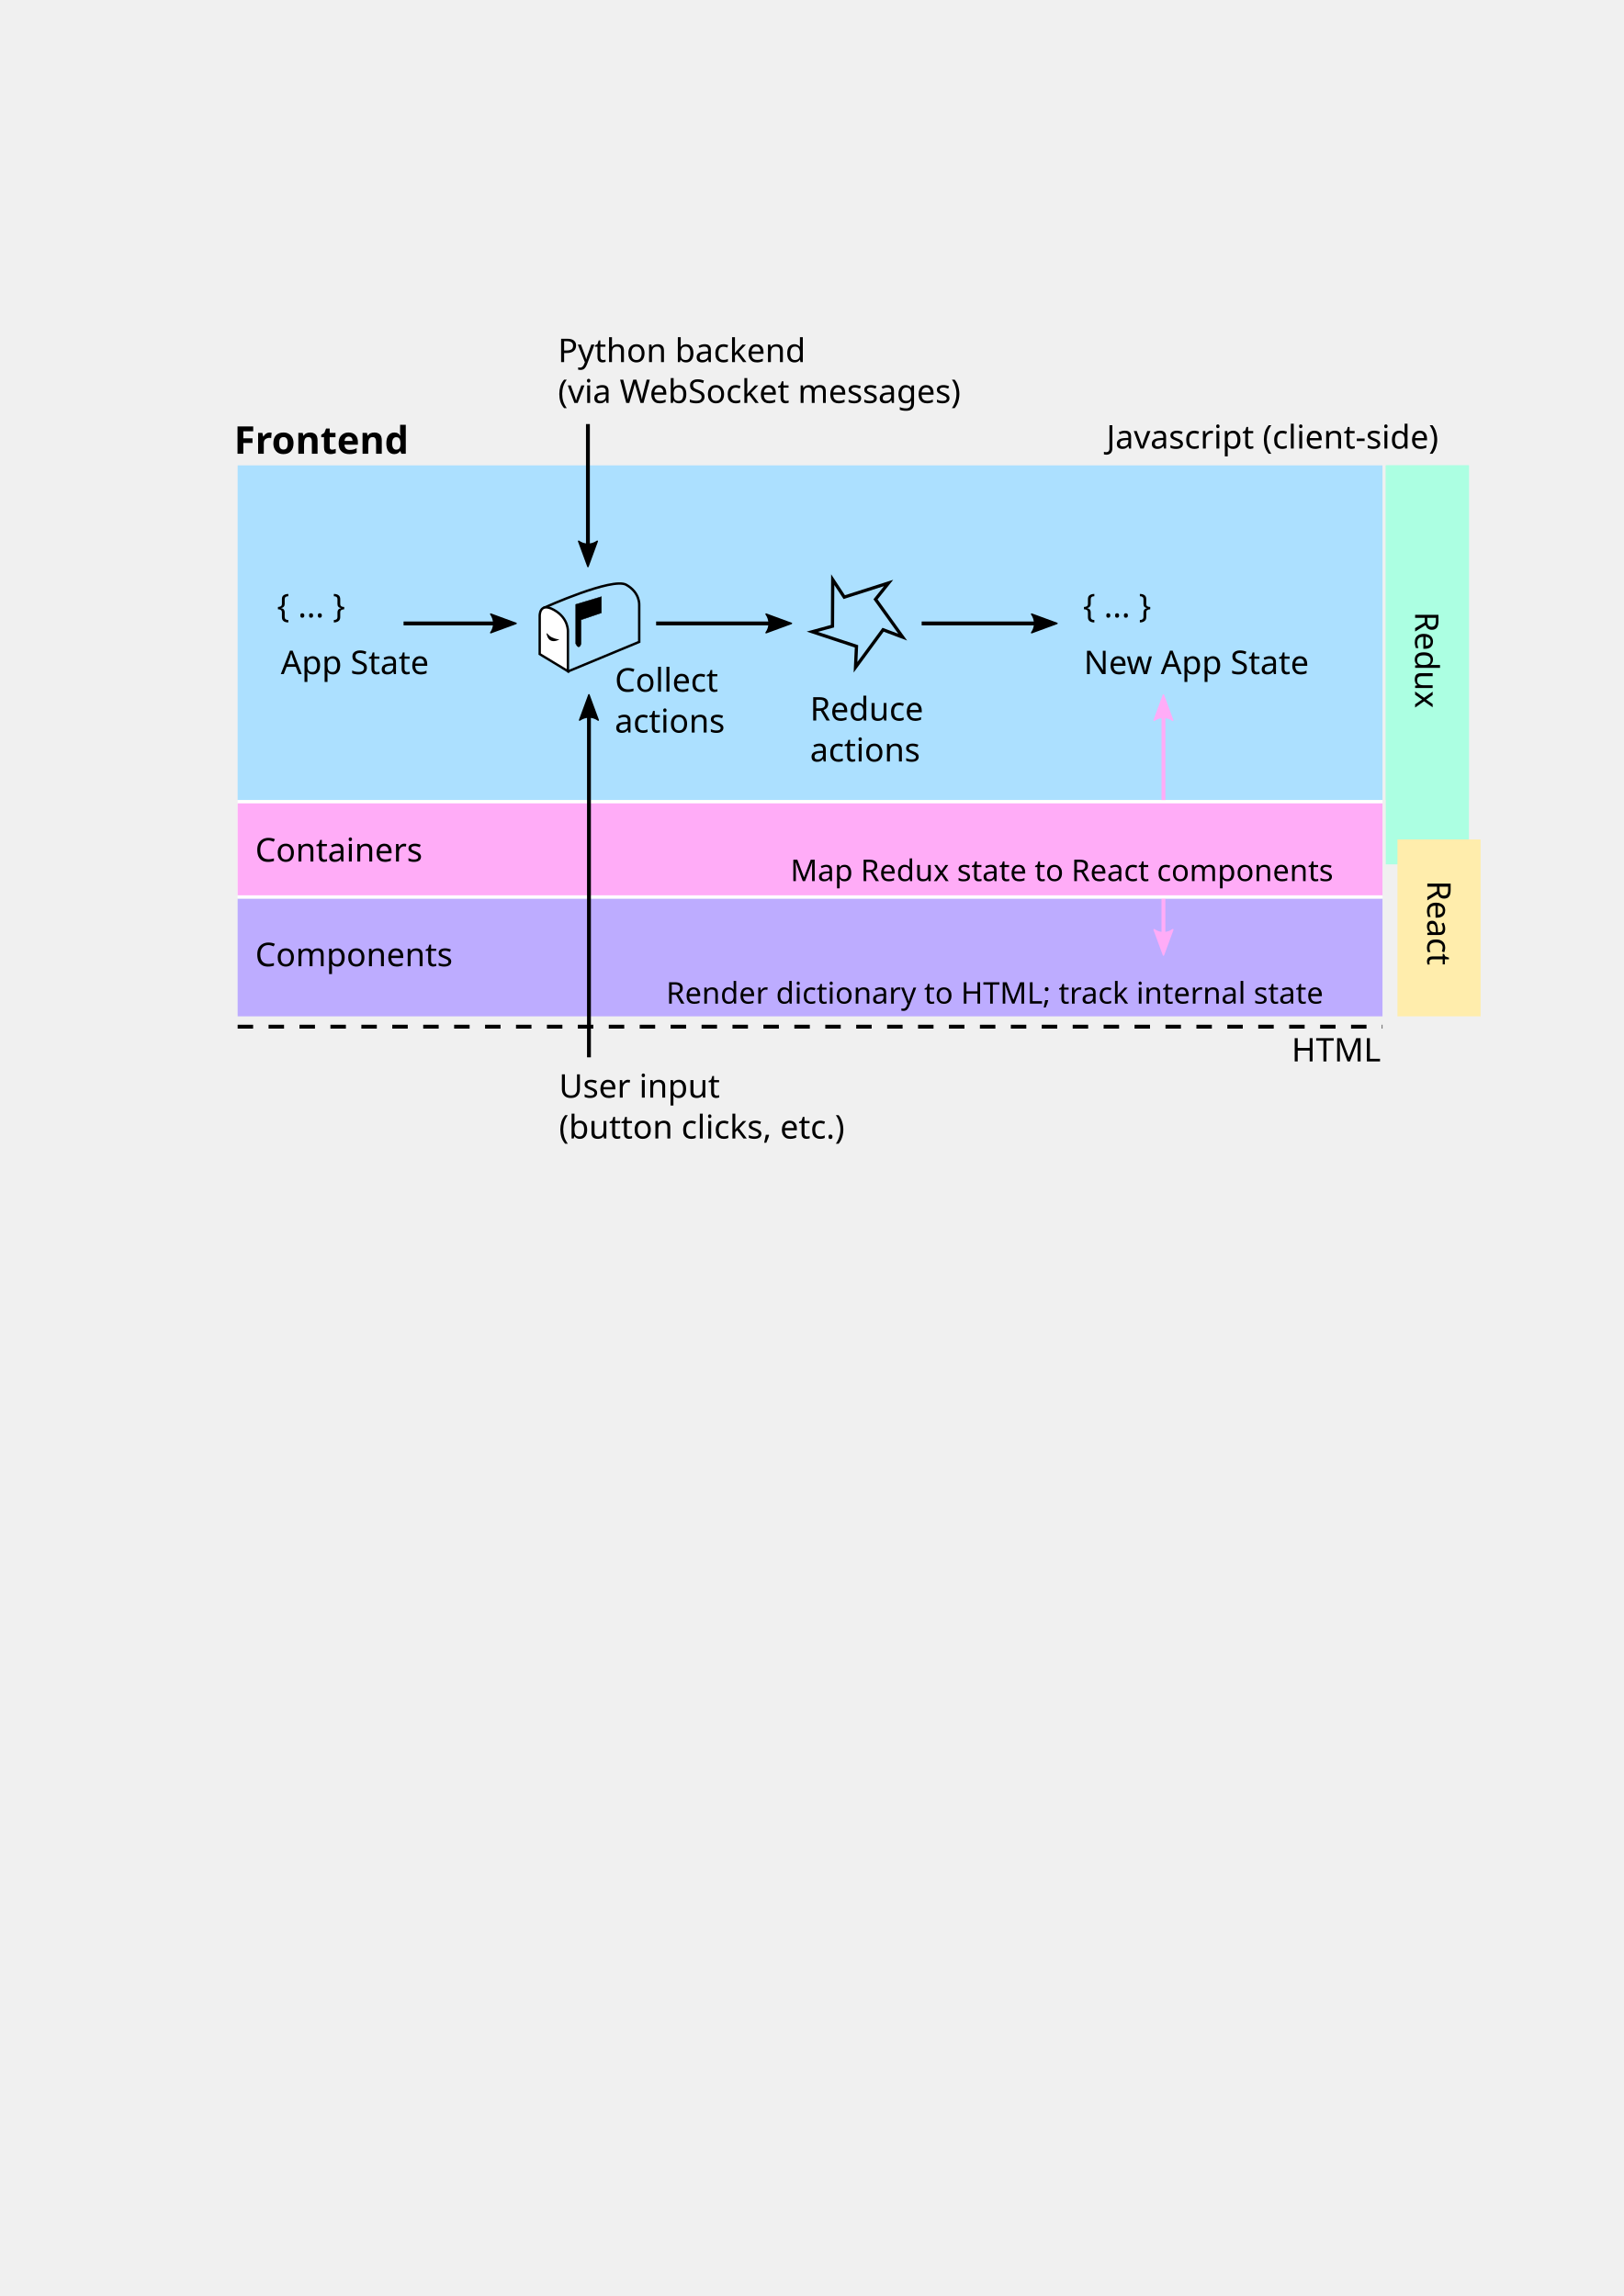
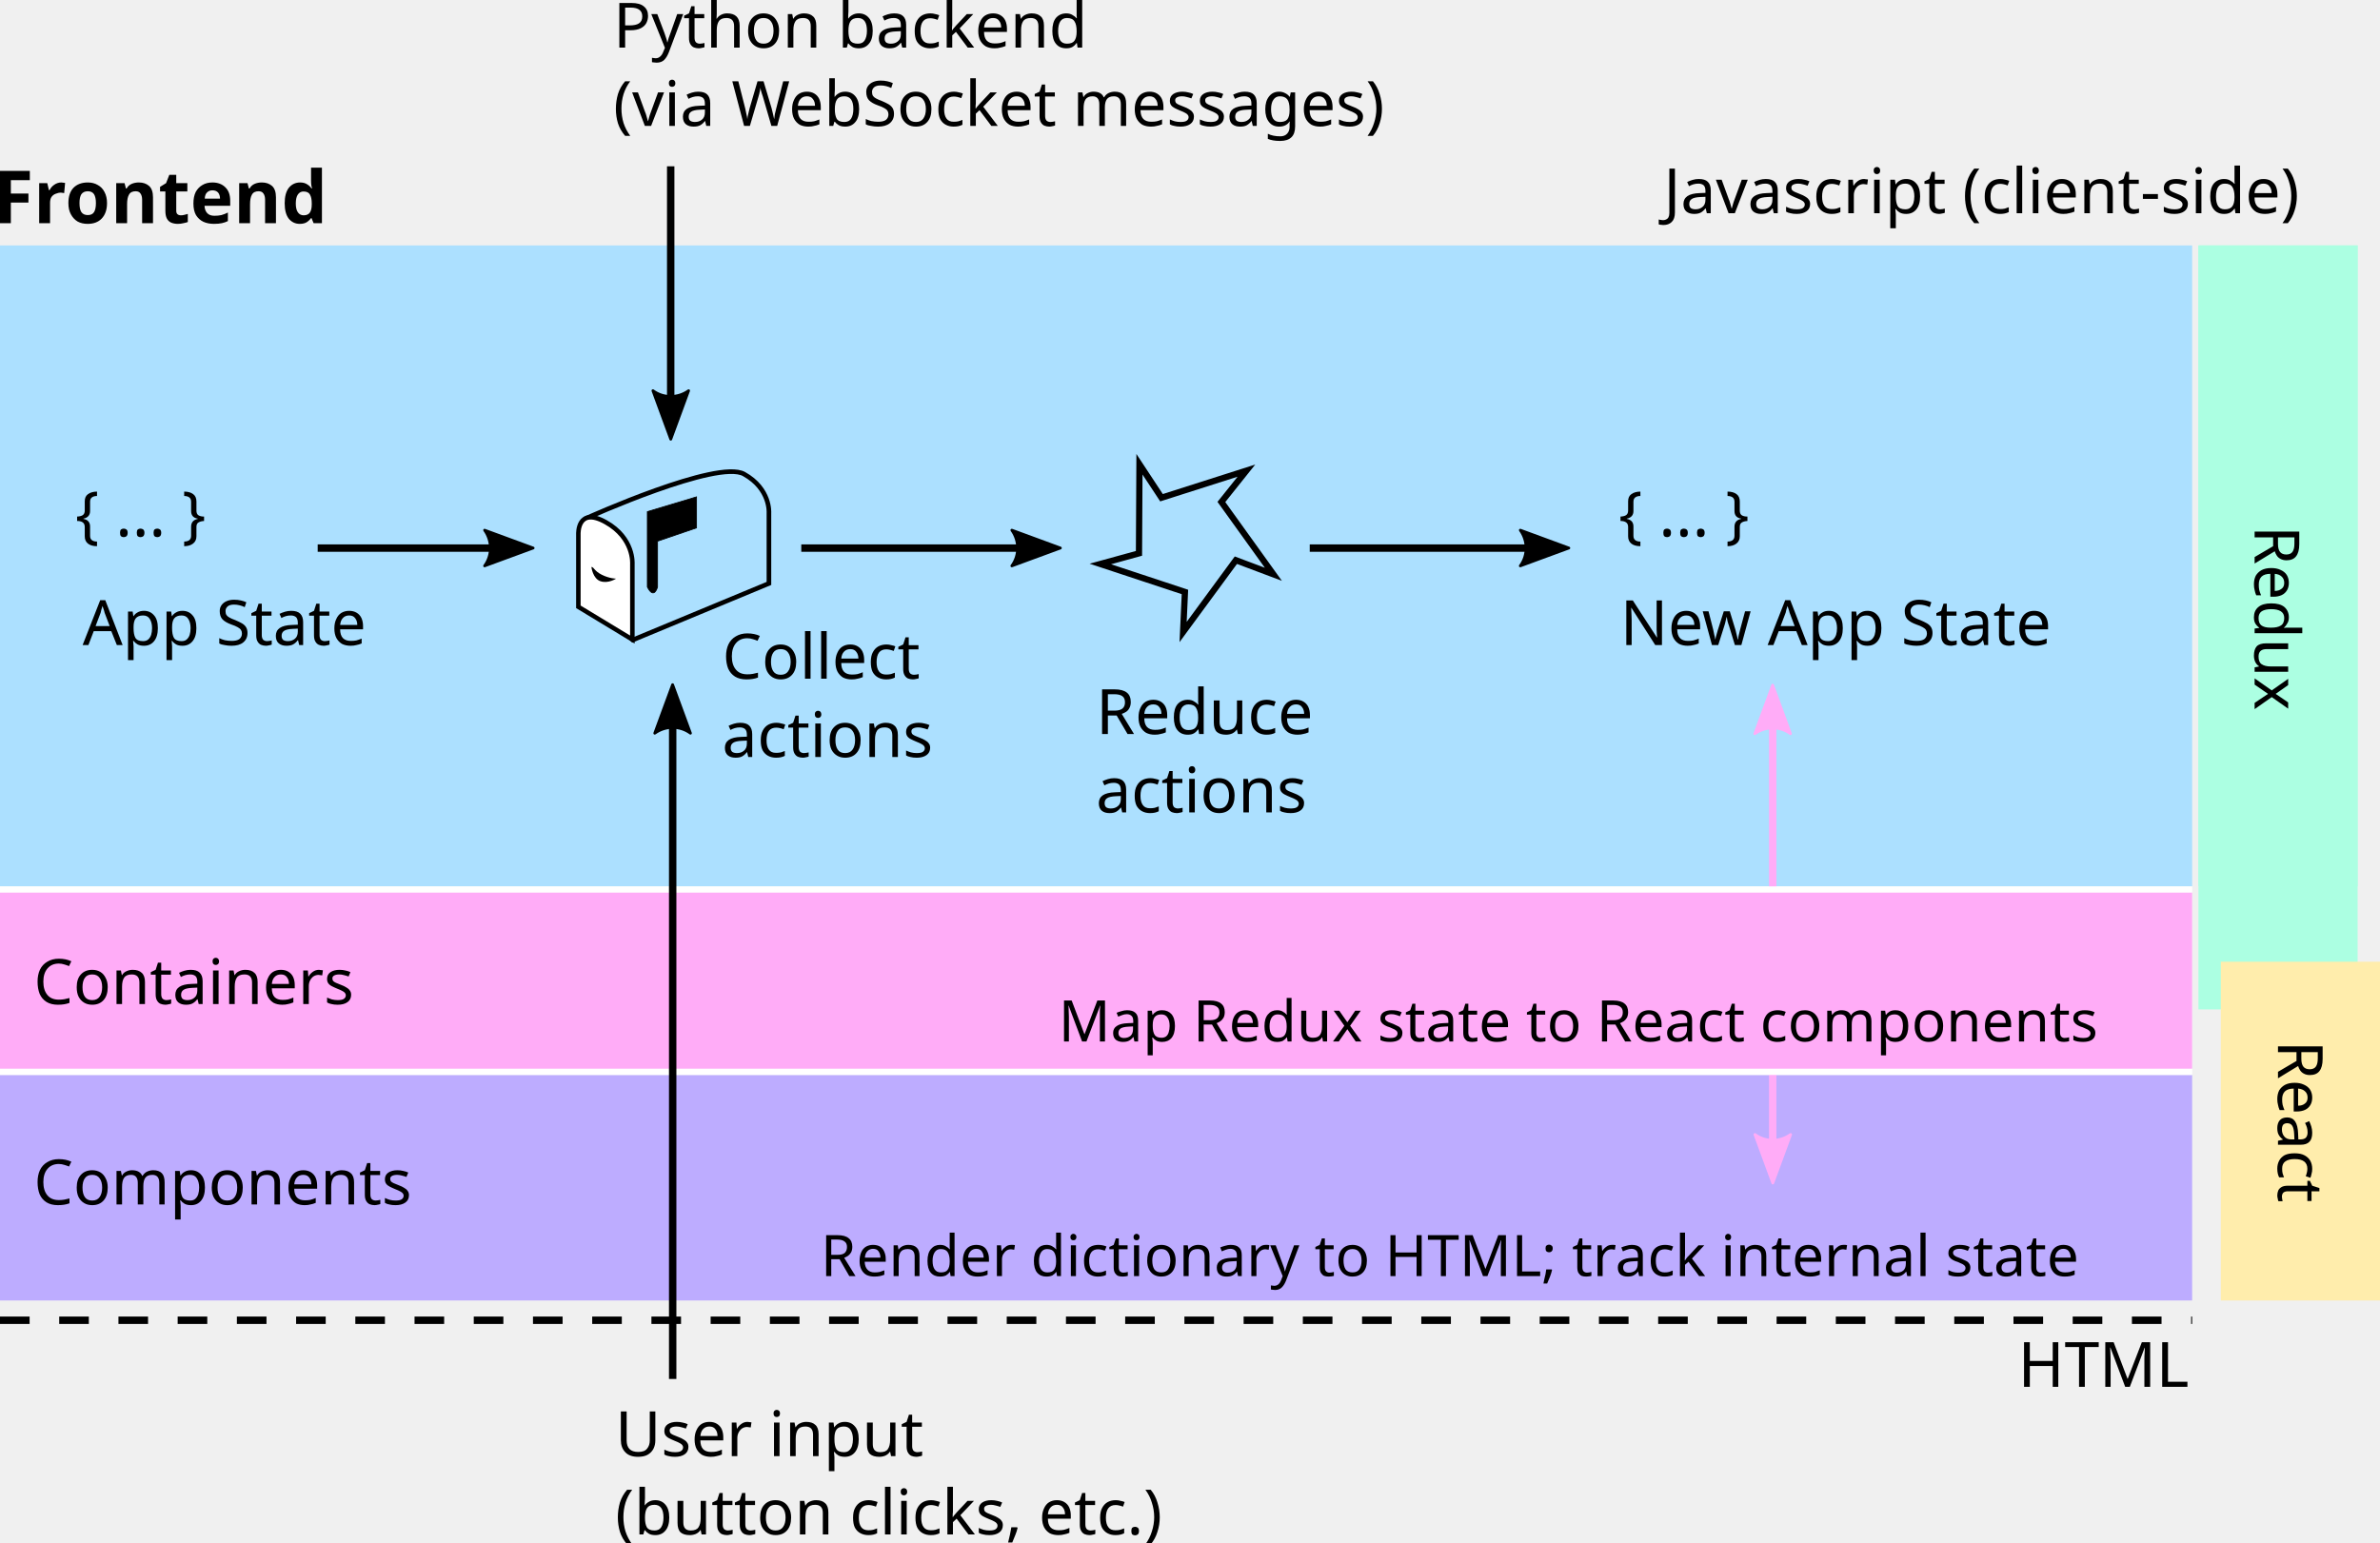
- <svg xmlns="http://www.w3.org/2000/svg" width="210mm" height="297mm" viewBox="0 0 210 297" version="1.1" id="svg8">
+ <svg xmlns="http://www.w3.org/2000/svg" width="160.756mm" height="104.214mm" viewBox="0 0 160.756 104.214" version="1.1" id="svg8">
  <defs id="defs2">
-     <marker orient="auto" refY="0.0" refX="0.0" id="Arrow2Mstart" style="overflow:visible">
-       <path id="path4666" style="fill-rule:evenodd;stroke-width:0.625;stroke-linejoin:round;stroke:#ffacf7;stroke-opacity:1;fill:#ffacf7;fill-opacity:1" d="M 8.719,4.034 L -2.207,0.016 L 8.719,-4.002 C 6.973,-1.63 6.983,1.616 8.719,4.034 z " transform="scale(0.6) translate(0,0)" />
+     <marker orient="auto" refY="0" refX="0" id="Arrow2Mstart" style="overflow:visible">
+       <path id="path4666" style="fill:#ffacf7;fill-opacity:1;fill-rule:evenodd;stroke:#ffacf7;stroke-width:0.625;stroke-linejoin:round;stroke-opacity:1" d="M 8.719,4.034 -2.207,0.016 8.719,-4.002 c -1.745,2.372 -1.735,5.617 -6e-7,8.035 z" transform="scale(0.6)" />
    </marker>
-     <marker style="overflow:visible;" id="marker10012" refX="0.0" refY="0.0" orient="auto">
-       <path transform="scale(0.6) rotate(180) translate(0,0)" d="M 8.719,4.034 L -2.207,0.016 L 8.719,-4.002 C 6.973,-1.63 6.983,1.616 8.719,4.034 z " style="fill-rule:evenodd;stroke-width:0.625;stroke-linejoin:round;stroke:#ffacf7;stroke-opacity:1;fill:#ffacf7;fill-opacity:1" id="path10010" />
+     <marker style="overflow:visible" id="marker10012" refX="0" refY="0" orient="auto">
+       <path transform="scale(-0.6)" d="M 8.719,4.034 -2.207,0.016 8.719,-4.002 c -1.745,2.372 -1.735,5.617 -6e-7,8.035 z" style="fill:#ffacf7;fill-opacity:1;fill-rule:evenodd;stroke:#ffacf7;stroke-width:0.625;stroke-linejoin:round;stroke-opacity:1" id="path10010" />
    </marker>
-     <marker orient="auto" refY="0.0" refX="0.0" id="marker9207" style="overflow:visible;">
-       <path id="path9205" style="fill-rule:evenodd;stroke-width:0.625;stroke-linejoin:round;stroke:#000000;stroke-opacity:1;fill:#000000;fill-opacity:1" d="M 8.719,4.034 L -2.207,0.016 L 8.719,-4.002 C 6.973,-1.63 6.983,1.616 8.719,4.034 z " transform="scale(0.6) rotate(180) translate(0,0)" />
+     <marker orient="auto" refY="0" refX="0" id="marker9207" style="overflow:visible">
+       <path id="path9205" style="fill:#000000;fill-opacity:1;fill-rule:evenodd;stroke:#000000;stroke-width:0.625;stroke-linejoin:round;stroke-opacity:1" d="M 8.719,4.034 -2.207,0.016 8.719,-4.002 c -1.745,2.372 -1.735,5.617 -6e-7,8.035 z" transform="scale(-0.6)" />
    </marker>
-     <marker style="overflow:visible;" id="marker8992" refX="0.0" refY="0.0" orient="auto">
-       <path transform="scale(0.6) rotate(180) translate(0,0)" d="M 8.719,4.034 L -2.207,0.016 L 8.719,-4.002 C 6.973,-1.63 6.983,1.616 8.719,4.034 z " style="fill-rule:evenodd;stroke-width:0.625;stroke-linejoin:round;stroke:#000000;stroke-opacity:1;fill:#000000;fill-opacity:1" id="path8990" />
+     <marker style="overflow:visible" id="marker8992" refX="0" refY="0" orient="auto">
+       <path transform="scale(-0.6)" d="M 8.719,4.034 -2.207,0.016 8.719,-4.002 c -1.745,2.372 -1.735,5.617 -6e-7,8.035 z" style="fill:#000000;fill-opacity:1;fill-rule:evenodd;stroke:#000000;stroke-width:0.625;stroke-linejoin:round;stroke-opacity:1" id="path8990" />
    </marker>
-     <marker orient="auto" refY="0.0" refX="0.0" id="marker6404" style="overflow:visible;">
-       <path id="path6402" style="fill-rule:evenodd;stroke-width:0.625;stroke-linejoin:round;stroke:#000000;stroke-opacity:1;fill:#000000;fill-opacity:1" d="M 8.719,4.034 L -2.207,0.016 L 8.719,-4.002 C 6.973,-1.63 6.983,1.616 8.719,4.034 z " transform="scale(0.6) rotate(180) translate(0,0)" />
+     <marker orient="auto" refY="0" refX="0" id="marker6404" style="overflow:visible">
+       <path id="path6402" style="fill:#000000;fill-opacity:1;fill-rule:evenodd;stroke:#000000;stroke-width:0.625;stroke-linejoin:round;stroke-opacity:1" d="M 8.719,4.034 -2.207,0.016 8.719,-4.002 c -1.745,2.372 -1.735,5.617 -6e-7,8.035 z" transform="scale(-0.6)" />
    </marker>
-     <marker style="overflow:visible;" id="marker4992" refX="0.0" refY="0.0" orient="auto">
-       <path transform="scale(0.6) rotate(180) translate(0,0)" d="M 8.719,4.034 L -2.207,0.016 L 8.719,-4.002 C 6.973,-1.63 6.983,1.616 8.719,4.034 z " style="fill-rule:evenodd;stroke-width:0.625;stroke-linejoin:round;stroke:#000000;stroke-opacity:1;fill:#000000;fill-opacity:1" id="path4990" />
+     <marker style="overflow:visible" id="marker4992" refX="0" refY="0" orient="auto">
+       <path transform="scale(-0.6)" d="M 8.719,4.034 -2.207,0.016 8.719,-4.002 c -1.745,2.372 -1.735,5.617 -6e-7,8.035 z" style="fill:#000000;fill-opacity:1;fill-rule:evenodd;stroke:#000000;stroke-width:0.625;stroke-linejoin:round;stroke-opacity:1" id="path4990" />
    </marker>
-     <marker orient="auto" refY="0.0" refX="0.0" id="Arrow2Mend" style="overflow:visible;">
-       <path id="path4669" style="fill-rule:evenodd;stroke-width:0.625;stroke-linejoin:round;stroke:#000000;stroke-opacity:1;fill:#000000;fill-opacity:1" d="M 8.719,4.034 L -2.207,0.016 L 8.719,-4.002 C 6.973,-1.63 6.983,1.616 8.719,4.034 z " transform="scale(0.6) rotate(180) translate(0,0)" />
+     <marker orient="auto" refY="0" refX="0" id="Arrow2Mend" style="overflow:visible">
+       <path id="path4669" style="fill:#000000;fill-opacity:1;fill-rule:evenodd;stroke:#000000;stroke-width:0.625;stroke-linejoin:round;stroke-opacity:1" d="M 8.719,4.034 -2.207,0.016 8.719,-4.002 c -1.745,2.372 -1.735,5.617 -6e-7,8.035 z" transform="scale(-0.6)" />
    </marker>
-     <marker orient="auto" refY="0.0" refX="0.0" id="Arrow2Lend" style="overflow:visible;">
-       <path id="path4663" style="fill-rule:evenodd;stroke-width:0.625;stroke-linejoin:round;stroke:#000000;stroke-opacity:1;fill:#000000;fill-opacity:1" d="M 8.719,4.034 L -2.207,0.016 L 8.719,-4.002 C 6.973,-1.63 6.983,1.616 8.719,4.034 z " transform="scale(1.1) rotate(180) translate(1,0)" />
+     <marker orient="auto" refY="0" refX="0" id="Arrow2Lend" style="overflow:visible">
+       <path id="path4663" style="fill:#000000;fill-opacity:1;fill-rule:evenodd;stroke:#000000;stroke-width:0.625;stroke-linejoin:round;stroke-opacity:1" d="M 8.719,4.034 -2.207,0.016 8.719,-4.002 c -1.745,2.372 -1.735,5.617 -6e-7,8.035 z" transform="matrix(-1.1,0,0,-1.1,-1.1,0)" />
    </marker>
-     <marker orient="auto" refY="0.0" refX="0.0" id="Arrow1Lend" style="overflow:visible;">
-       <path id="path4645" d="M 0.0,0.0 L 5.0,-5.0 L -12.5,0.0 L 5.0,5.0 L 0.0,0.0 z " style="fill-rule:evenodd;stroke:#000000;stroke-width:1pt;stroke-opacity:1;fill:#000000;fill-opacity:1" transform="scale(0.8) rotate(180) translate(12.5,0)" />
+     <marker orient="auto" refY="0" refX="0" id="Arrow1Lend" style="overflow:visible">
+       <path id="path4645" d="M 0,0 5,-5 -12.5,0 5,5 Z" style="fill:#000000;fill-opacity:1;fill-rule:evenodd;stroke:#000000;stroke-width:1pt;stroke-opacity:1" transform="matrix(-0.8,0,0,-0.8,-10,0)" />
    </marker>
  </defs>
-   <g id="layer1">
+   <g id="layer1" transform="translate(-30.73599,-43.61939)">
    <rect style="fill:#ace0ff;fill-opacity:1;stroke:none;stroke-width:0.265;stroke-linecap:square;stroke-linejoin:miter;stroke-miterlimit:4;stroke-dasharray:none;stroke-dashoffset:18.898;stroke-opacity:1;paint-order:stroke fill markers" id="rect4522" width="148.067" height="43.298" x="30.736" y="60.199" ry="0" />
    <text xml:space="preserve" style="font-style:normal;font-weight:normal;font-size:4.233px;line-height:125%;font-family:sans-serif;letter-spacing:0px;word-spacing:0px;fill:#000000;fill-opacity:1;stroke:none;stroke-width:0.265px;stroke-linecap:butt;stroke-linejoin:miter;stroke-opacity:1" x="35.819" y="79.844" id="text4526">
      <tspan id="tspan4524" x="35.819" y="79.844" style="stroke-width:0.265px">{ ... }</tspan>
    </text>
    <text xml:space="preserve" style="font-style:normal;font-weight:normal;font-size:4.233px;line-height:125%;font-family:sans-serif;letter-spacing:0px;word-spacing:0px;fill:#000000;fill-opacity:1;stroke:none;stroke-width:0.265px;stroke-linecap:butt;stroke-linejoin:miter;stroke-opacity:1" x="36.315" y="87.193" id="text4530">
      <tspan id="tspan4528" x="36.315" y="87.193" style="stroke-width:0.265px">App State</tspan>
    </text>
    <text xml:space="preserve" style="font-style:normal;font-weight:normal;font-size:4.233px;line-height:125%;font-family:sans-serif;letter-spacing:0px;word-spacing:0px;fill:#000000;fill-opacity:1;stroke:none;stroke-width:0.265px;stroke-linecap:butt;stroke-linejoin:miter;stroke-opacity:1" x="54.523" y="45.9" id="text4534">
      <tspan id="tspan4532" x="54.523" y="49.646" style="stroke-width:0.265px" />
    </text>
    <g id="layer1-6" transform="matrix(0.07917516,0,0,0.07917516,68.88205,73.19409)">
      <g transform="matrix(1.314,0,0,1.314,-408.75,-7.3042)" id="g2171">
        <path d="m 355.23,136.82 -23.19,-24.25 -6.33,-55.068 c 0,0 84.41,-38.073 101.74,-28.407 17.33,9.665 16.18,25.195 16.18,25.195 v 45.83 z" style="fill:none;stroke:#000000;stroke-width:2.994" id="path2135" />
        <path d="M 319.91,115.31 V 68.201 c 0,0 -0.83,-18.229 17.73,-7.857 18.57,10.372 17.33,27.036 17.33,27.036 v 49.17 z" style="fill:#ffffff;fill-rule:evenodd;stroke:#000000;stroke-width:2.931" id="path2137" />
        <path d="M 364.7,102.42 V 53.501 l 31.92,-9.593 v 20.145 l -25.31,8.633 v 29.734 c 0,0 -2.21,8.64 -6.61,0 z" style="fill:#000000;fill-rule:evenodd;stroke:#000000;stroke-width:0.514px" id="path2139" />
        <path d="m 328.37,89.422 c 0,0 0.84,7.59 5.91,9.277 5.06,1.691 10.12,-1.687 10.12,-1.687 0,0 -4.22,0 -9.28,-2.53 -5.06,-2.53 -5.06,-5.06 -6.75,-5.06 z" style="fill:#000000;fill-rule:evenodd" id="path2141" />
      </g>
    </g>
    <text id="text4626" y="79.844" x="140.065" style="font-style:normal;font-weight:normal;font-size:4.233px;line-height:125%;font-family:sans-serif;letter-spacing:0px;word-spacing:0px;fill:#000000;fill-opacity:1;stroke:none;stroke-width:0.265px;stroke-linecap:butt;stroke-linejoin:miter;stroke-opacity:1" xml:space="preserve">
      <tspan style="stroke-width:0.265px" y="79.844" x="140.065" id="tspan4624">{ ... }</tspan>
    </text>
    <text id="text4630" y="87.193" x="140.179" style="font-style:normal;font-weight:normal;font-size:4.233px;line-height:125%;font-family:sans-serif;letter-spacing:0px;word-spacing:0px;fill:#000000;fill-opacity:1;stroke:none;stroke-width:0.265px;stroke-linecap:butt;stroke-linejoin:miter;stroke-opacity:1" xml:space="preserve">
      <tspan style="stroke-width:0.265px" y="87.193" x="140.179" id="tspan4628">New App State</tspan>
    </text>
    <text xml:space="preserve" style="font-style:normal;font-weight:normal;font-size:4.233px;line-height:125%;font-family:sans-serif;letter-spacing:0px;word-spacing:0px;fill:#000000;fill-opacity:1;stroke:none;stroke-width:0.265px;stroke-linecap:butt;stroke-linejoin:miter;stroke-opacity:1" x="30.283" y="58.695" id="text4634">
      <tspan id="tspan4632" x="30.283" y="58.695" style="font-weight:bold;font-size:4.939px;stroke-width:0.265px">Frontend</tspan>
    </text>
    <text xml:space="preserve" style="font-style:normal;font-weight:normal;font-size:4.233px;line-height:125%;font-family:sans-serif;letter-spacing:0px;word-spacing:0px;fill:#000000;fill-opacity:1;stroke:none;stroke-width:0.265px;stroke-linecap:butt;stroke-linejoin:miter;stroke-opacity:1" x="143.101" y="58.022" id="text4638">
      <tspan id="tspan4636" x="143.101" y="58.022" style="stroke-width:0.265px">Javascript (client-side)</tspan>
    </text>
    <path style="fill:none;fill-rule:evenodd;stroke:#000000;stroke-width:0.5;stroke-linecap:butt;stroke-linejoin:miter;stroke-miterlimit:4;stroke-dasharray:none;stroke-opacity:1;marker-end:url(#Arrow2Mend)" d="M 76.038,54.854 V 72.627" id="path4640" />
    <text xml:space="preserve" style="font-style:normal;font-weight:normal;font-size:4.233px;line-height:125%;font-family:sans-serif;letter-spacing:0px;word-spacing:0px;fill:#000000;fill-opacity:1;stroke:none;stroke-width:0.265px;stroke-linecap:butt;stroke-linejoin:miter;stroke-opacity:1" x="72.296" y="141.984" id="text6190">
      <tspan id="tspan6188" x="72.296" y="141.984" style="stroke-width:0.265px">User input</tspan>
      <tspan x="72.296" y="147.275" style="stroke-width:0.265px" id="tspan6192">(button clicks, etc.)</tspan>
    </text>
    <text xml:space="preserve" style="font-style:normal;font-weight:normal;font-size:4.233px;line-height:125%;font-family:sans-serif;letter-spacing:0px;word-spacing:0px;fill:#000000;fill-opacity:1;stroke:none;stroke-width:0.265px;stroke-linecap:butt;stroke-linejoin:miter;stroke-opacity:1" x="72.163" y="46.836" id="text6390">
      <tspan id="tspan6388" x="72.163" y="46.836" style="stroke-width:0.265px">Python backend</tspan>
      <tspan x="72.163" y="52.127" style="stroke-width:0.265px" id="tspan6392">(via WebSocket messages)</tspan>
    </text>
-     <path style="fill:none;fill-rule:evenodd;stroke:#000000;stroke-width:0.5;stroke-linecap:butt;stroke-linejoin:miter;stroke-miterlimit:4;stroke-dasharray:none;stroke-opacity:1;marker-end:url(#marker8992)" d="m 84.858,80.645 16.838,0" id="path8962" />
+     <path style="fill:none;fill-rule:evenodd;stroke:#000000;stroke-width:0.5;stroke-linecap:butt;stroke-linejoin:miter;stroke-miterlimit:4;stroke-dasharray:none;stroke-opacity:1;marker-end:url(#marker8992)" d="M 84.858,80.645 H 101.696" id="path8962" />
    <text xml:space="preserve" style="font-style:normal;font-weight:normal;font-size:4.233px;line-height:125%;font-family:sans-serif;letter-spacing:0px;word-spacing:0px;fill:#000000;fill-opacity:1;stroke:none;stroke-width:0.265px;stroke-linecap:butt;stroke-linejoin:miter;stroke-opacity:1" x="79.513" y="89.465" id="text8966">
      <tspan id="tspan8964" x="79.513" y="89.465" style="stroke-width:0.265px">Collect</tspan>
      <tspan x="79.513" y="94.757" style="stroke-width:0.265px" id="tspan8968">actions</tspan>
    </text>
    <path id="path8970" d="M 52.194,80.645 H 66.084" style="fill:none;fill-rule:evenodd;stroke:#000000;stroke-width:0.5;stroke-linecap:butt;stroke-linejoin:miter;stroke-miterlimit:4;stroke-dasharray:none;stroke-opacity:1;marker-end:url(#marker6404)" />
    <path style="fill:none;fill-opacity:1;stroke:#000000;stroke-width:0.42;stroke-linecap:square;stroke-linejoin:miter;stroke-miterlimit:4;stroke-dasharray:none;stroke-dashoffset:0;stroke-opacity:1;paint-order:stroke fill markers" id="path9045" d="m 116.746,82.415 -2.534,-0.953 -3.564,4.851 0.124,-2.705 -5.715,-1.89 2.611,-0.718 0.032,-6.019 1.49,2.261 5.734,-1.83 -1.69,2.116 z" />
    <text xml:space="preserve" style="font-style:normal;font-weight:normal;font-size:4.233px;line-height:125%;font-family:sans-serif;letter-spacing:0px;word-spacing:0px;fill:#000000;fill-opacity:1;stroke:none;stroke-width:0.265px;stroke-linecap:butt;stroke-linejoin:miter;stroke-opacity:1" x="104.77" y="93.207" id="text9049">
      <tspan id="tspan9047" x="104.77" y="93.207" style="stroke-width:0.265px">Reduce</tspan>
      <tspan x="104.77" y="98.499" style="stroke-width:0.265px" id="tspan9051">actions</tspan>
    </text>
    <path id="path9203" d="m 119.202,80.645 h 16.838" style="fill:none;fill-rule:evenodd;stroke:#000000;stroke-width:0.5;stroke-linecap:butt;stroke-linejoin:miter;stroke-miterlimit:4;stroke-dasharray:none;stroke-opacity:1;marker-end:url(#marker9207)" />
    <rect style="fill:#bdacff;fill-opacity:1;stroke:none;stroke-width:0.265;stroke-linecap:square;stroke-linejoin:miter;stroke-miterlimit:4;stroke-dasharray:none;stroke-dashoffset:18.898;stroke-opacity:1;paint-order:stroke fill markers" id="rect9949" width="148.067" height="15.234" x="30.736" y="116.236" ry="0" />
-     <path id="path10008" d="m 150.473,90.568 0,32.306" style="fill:#ffacf7;fill-opacity:1;fill-rule:evenodd;stroke:#ffacf7;stroke-width:0.5;stroke-linecap:butt;stroke-linejoin:miter;stroke-miterlimit:4;stroke-dasharray:none;stroke-opacity:1;marker-start:url(#Arrow2Mstart);marker-end:url(#marker10012)" />
+     <path id="path10008" d="m 150.473,90.568 v 32.306" style="fill:#ffacf7;fill-opacity:1;fill-rule:evenodd;stroke:#ffacf7;stroke-width:0.5;stroke-linecap:butt;stroke-linejoin:miter;stroke-miterlimit:4;stroke-dasharray:none;stroke-opacity:1;marker-start:url(#Arrow2Mstart);marker-end:url(#marker10012)" />
    <rect style="fill:#ffffff;fill-opacity:1;stroke:none;stroke-width:0.265;stroke-linecap:square;stroke-linejoin:miter;stroke-miterlimit:4;stroke-dasharray:none;stroke-dashoffset:18.898;stroke-opacity:1;paint-order:stroke fill markers" id="rect15573" width="148.067" height="12.739" x="30.736" y="103.497" ry="0" />
    <rect ry="0" y="103.919" x="30.736" height="11.893" width="148.067" id="rect9947" style="fill:#ffacf7;fill-opacity:1;stroke:none;stroke-width:0.265;stroke-linecap:square;stroke-linejoin:miter;stroke-miterlimit:4;stroke-dasharray:none;stroke-dashoffset:18.898;stroke-opacity:1;paint-order:stroke fill markers" />
-     <path id="path4988" d="m 76.172,136.772 0,-46.238" style="fill:none;fill-rule:evenodd;stroke:#000000;stroke-width:0.5;stroke-linecap:butt;stroke-linejoin:miter;stroke-miterlimit:4;stroke-dasharray:none;stroke-opacity:1;marker-end:url(#marker4992)" />
+     <path id="path4988" d="M 76.172,136.772 V 90.534" style="fill:none;fill-rule:evenodd;stroke:#000000;stroke-width:0.5;stroke-linecap:butt;stroke-linejoin:miter;stroke-miterlimit:4;stroke-dasharray:none;stroke-opacity:1;marker-end:url(#marker4992)" />
    <rect style="fill:#acffe2;fill-opacity:1;stroke:none;stroke-width:0.5;stroke-linecap:square;stroke-linejoin:miter;stroke-miterlimit:4;stroke-dasharray:none;stroke-dashoffset:0;stroke-opacity:1;paint-order:stroke fill markers" id="rect9978" width="10.752" height="43.29" x="179.229" y="60.199" />
    <rect y="60.199" x="179.229" height="51.609" width="10.752" id="rect9980" style="fill:#acffe2;fill-opacity:1;stroke:none;stroke-width:0.5;stroke-linecap:square;stroke-linejoin:miter;stroke-miterlimit:4;stroke-dasharray:none;stroke-dashoffset:0;stroke-opacity:1;paint-order:stroke fill markers" />
    <rect style="fill:#ffedac;fill-opacity:1;stroke:none;stroke-width:0.5;stroke-linecap:square;stroke-linejoin:miter;stroke-miterlimit:4;stroke-dasharray:none;stroke-dashoffset:0;stroke-opacity:1;paint-order:stroke fill markers" id="rect9982" width="10.752" height="22.883" x="180.74" y="108.587" />
    <text xml:space="preserve" style="font-style:normal;font-weight:normal;font-size:4.233px;line-height:125%;font-family:sans-serif;letter-spacing:0px;word-spacing:0px;fill:#000000;fill-opacity:1;stroke:none;stroke-width:0.265px;stroke-linecap:butt;stroke-linejoin:miter;stroke-opacity:1" x="79.125" y="-183.026" id="text9986" transform="rotate(90)">
      <tspan id="tspan9984" x="79.125" y="-183.026" style="stroke-width:0.265px">Redux</tspan>
    </text>
    <text transform="rotate(90)" id="text9992" y="-184.603" x="113.898" style="font-style:normal;font-weight:normal;font-size:4.233px;line-height:125%;font-family:sans-serif;letter-spacing:0px;word-spacing:0px;fill:#000000;fill-opacity:1;stroke:none;stroke-width:0.265px;stroke-linecap:butt;stroke-linejoin:miter;stroke-opacity:1" xml:space="preserve">
      <tspan style="stroke-width:0.265px" y="-184.603" x="113.898" id="tspan9990">React</tspan>
    </text>
    <text xml:space="preserve" style="font-style:normal;font-weight:normal;font-size:4.233px;line-height:125%;font-family:sans-serif;letter-spacing:0px;word-spacing:0px;fill:#000000;fill-opacity:1;stroke:none;stroke-width:0.265px;stroke-linecap:butt;stroke-linejoin:miter;stroke-opacity:1" x="33.008" y="111.444" id="text9996">
      <tspan id="tspan9994" x="33.008" y="111.444" style="stroke-width:0.265px">Containers</tspan>
    </text>
    <text xml:space="preserve" style="font-style:normal;font-weight:normal;font-size:4.233px;line-height:125%;font-family:sans-serif;letter-spacing:0px;word-spacing:0px;fill:#000000;fill-opacity:1;stroke:none;stroke-width:0.265px;stroke-linecap:butt;stroke-linejoin:miter;stroke-opacity:1" x="102.231" y="113.974" id="text10000">
      <tspan id="tspan9998" x="102.231" y="113.974" style="font-size:3.881px;stroke-width:0.265px">Map Redux state to React components</tspan>
    </text>
    <text xml:space="preserve" style="font-style:normal;font-weight:normal;font-size:4.233px;line-height:125%;font-family:sans-serif;letter-spacing:0px;word-spacing:0px;fill:#000000;fill-opacity:1;stroke:none;stroke-width:0.265px;stroke-linecap:butt;stroke-linejoin:miter;stroke-opacity:1" x="33.008" y="124.983" id="text13096">
      <tspan id="tspan13094" x="33.008" y="124.983" style="stroke-width:0.265px">Components</tspan>
    </text>
    <text xml:space="preserve" style="font-style:normal;font-weight:normal;font-size:4.233px;line-height:125%;font-family:sans-serif;letter-spacing:0px;word-spacing:0px;fill:#000000;fill-opacity:1;stroke:none;stroke-width:0.265px;stroke-linecap:butt;stroke-linejoin:miter;stroke-opacity:1" x="86.163" y="129.823" id="text13100">
      <tspan id="tspan13098" x="86.163" y="129.823" style="font-size:3.881px;stroke-width:0.265px">Render dictionary to HTML; track internal state</tspan>
    </text>
    <text xml:space="preserve" style="font-style:normal;font-weight:normal;font-size:4.233px;line-height:125%;font-family:sans-serif;letter-spacing:0px;word-spacing:0px;fill:#000000;fill-opacity:1;stroke:none;stroke-width:0.265px;stroke-linecap:butt;stroke-linejoin:miter;stroke-opacity:1" x="142.722" y="147.463" id="text15319">
      <tspan id="tspan15317" x="142.722" y="151.208" style="stroke-width:0.265px" />
    </text>
    <path style="fill:none;fill-rule:evenodd;stroke:#000000;stroke-width:0.5;stroke-linecap:butt;stroke-linejoin:miter;stroke-miterlimit:4;stroke-dasharray:2, 2;stroke-dashoffset:0;stroke-opacity:1" d="M 30.736,132.806 H 178.803" id="path15695" />
    <text xml:space="preserve" style="font-style:normal;font-weight:normal;font-size:4.233px;line-height:125%;font-family:sans-serif;letter-spacing:0px;word-spacing:0px;fill:#000000;fill-opacity:1;stroke:none;stroke-width:0.265px;stroke-linecap:butt;stroke-linejoin:miter;stroke-opacity:1" x="167.042" y="137.306" id="text15699">
      <tspan id="tspan15697" x="167.042" y="137.306" style="stroke-width:0.265px">HTML</tspan>
    </text>
  </g>
</svg>
